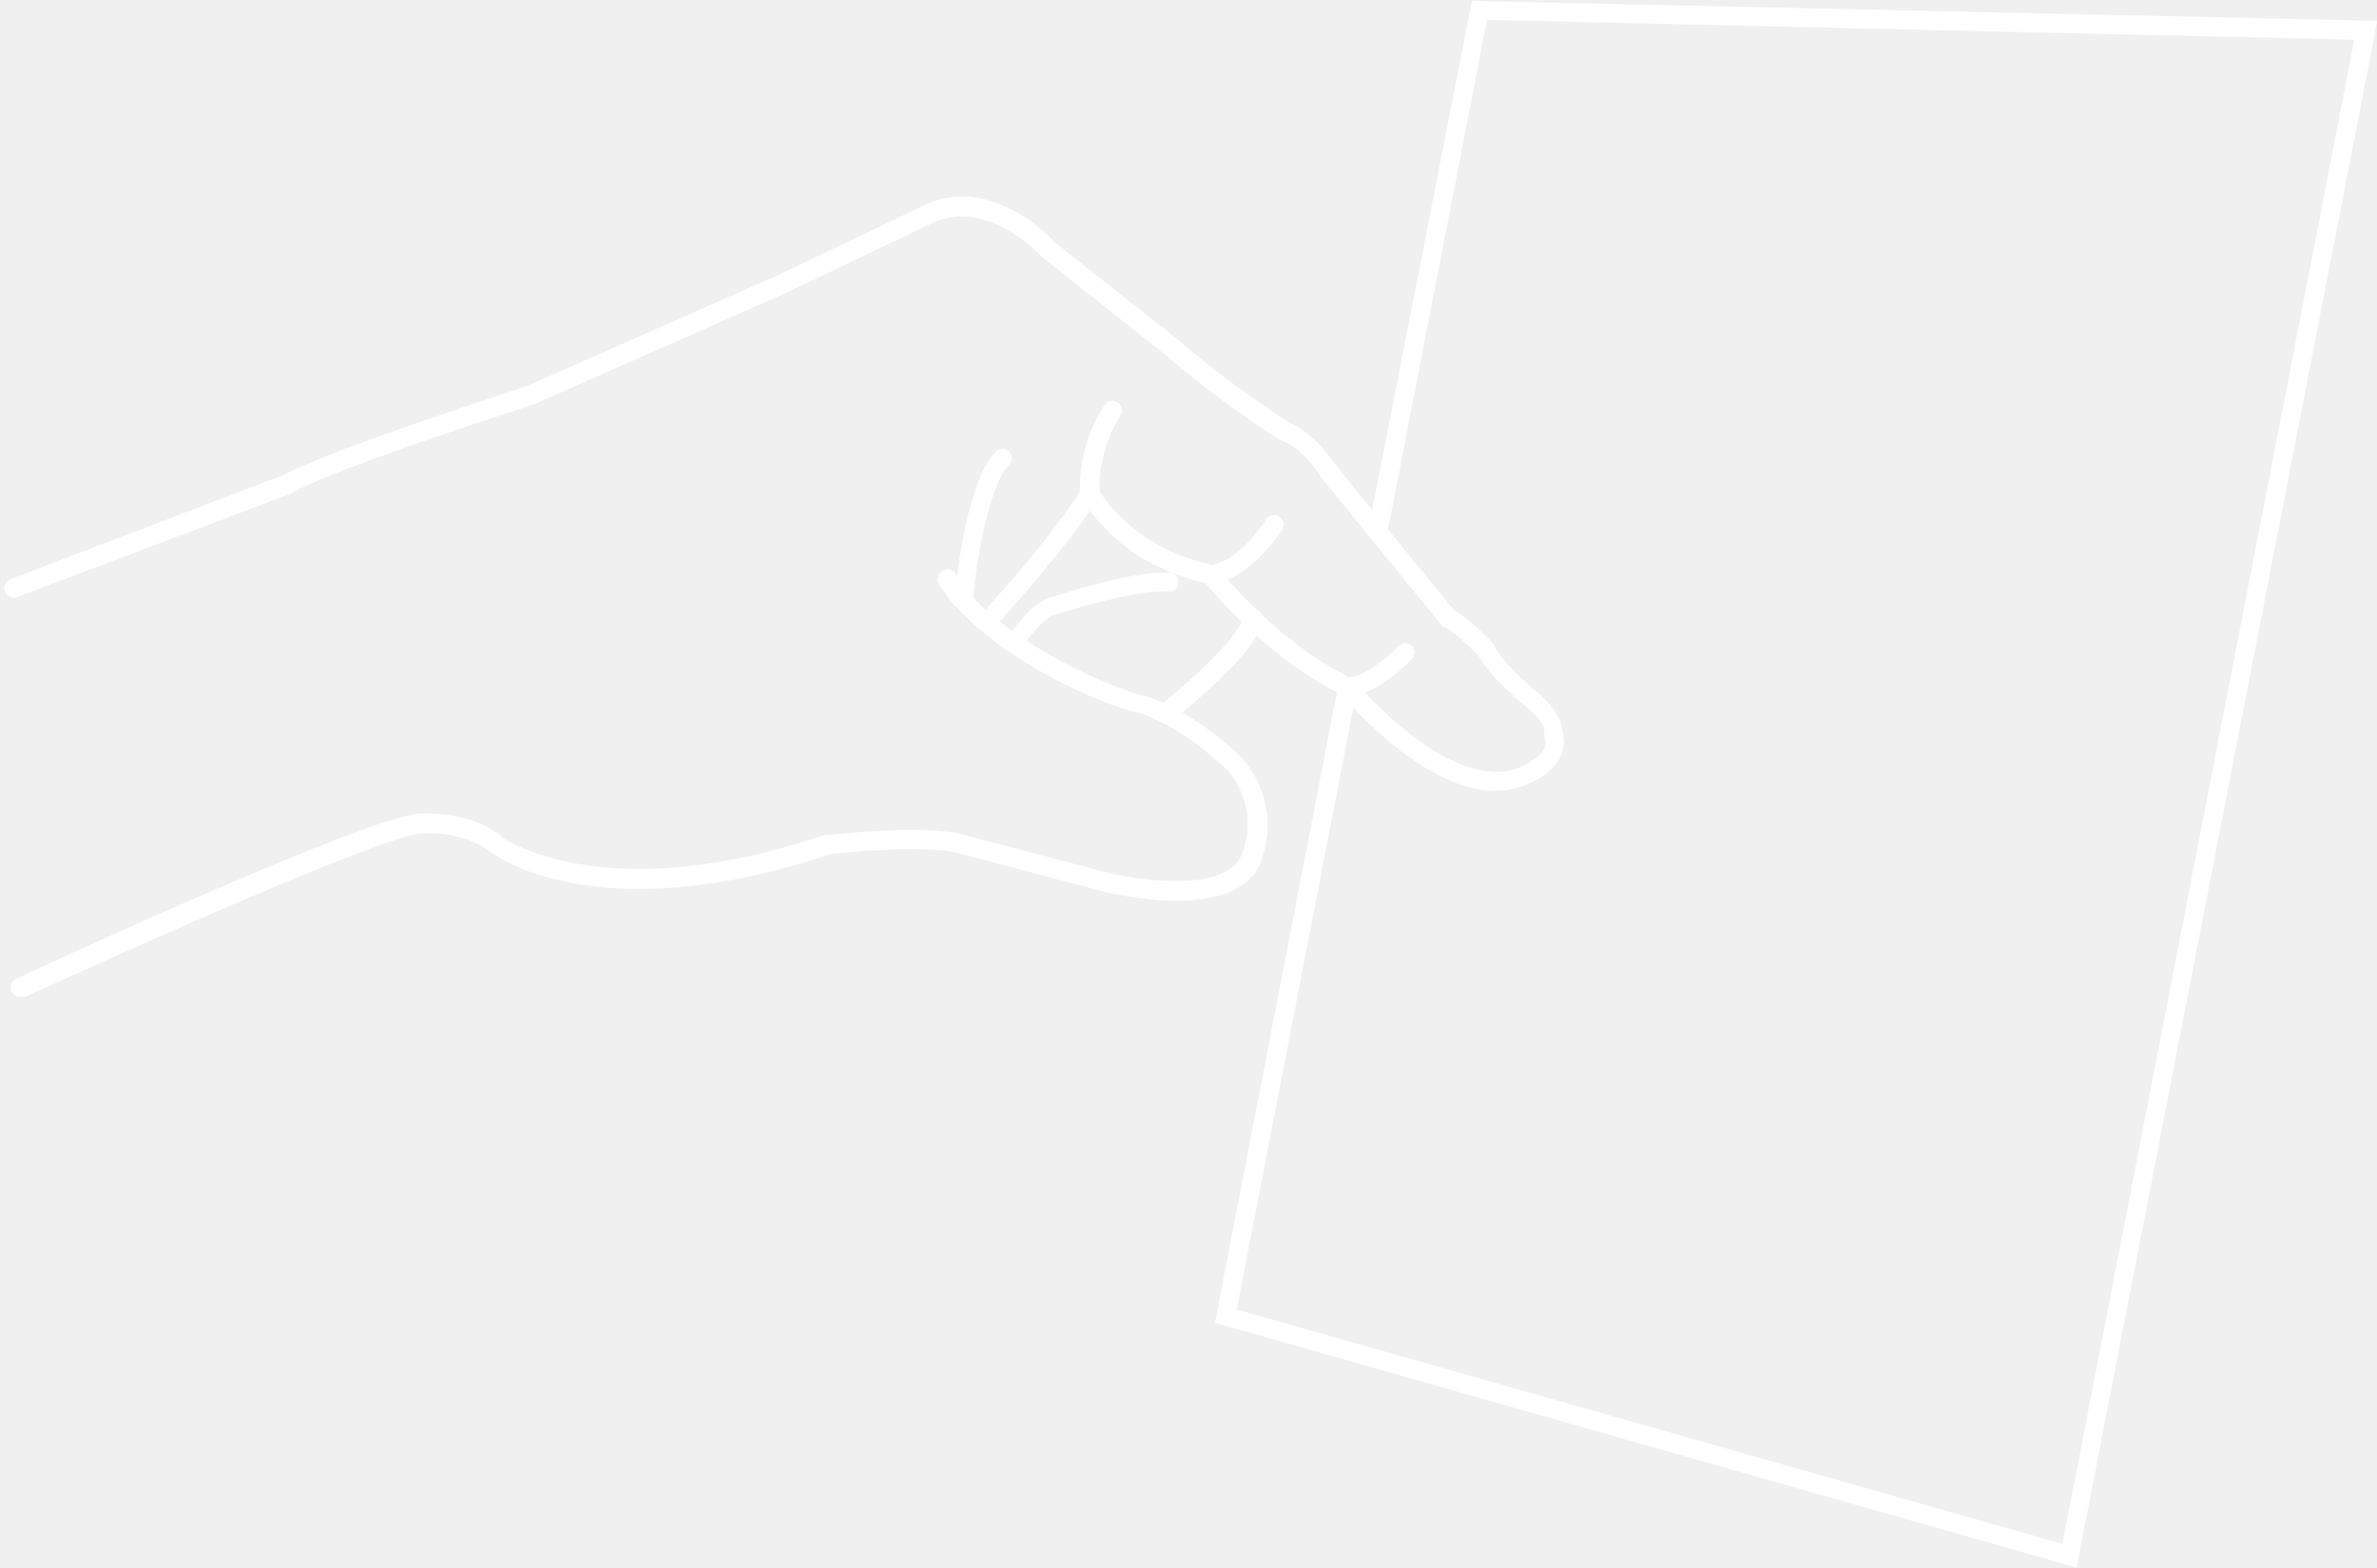
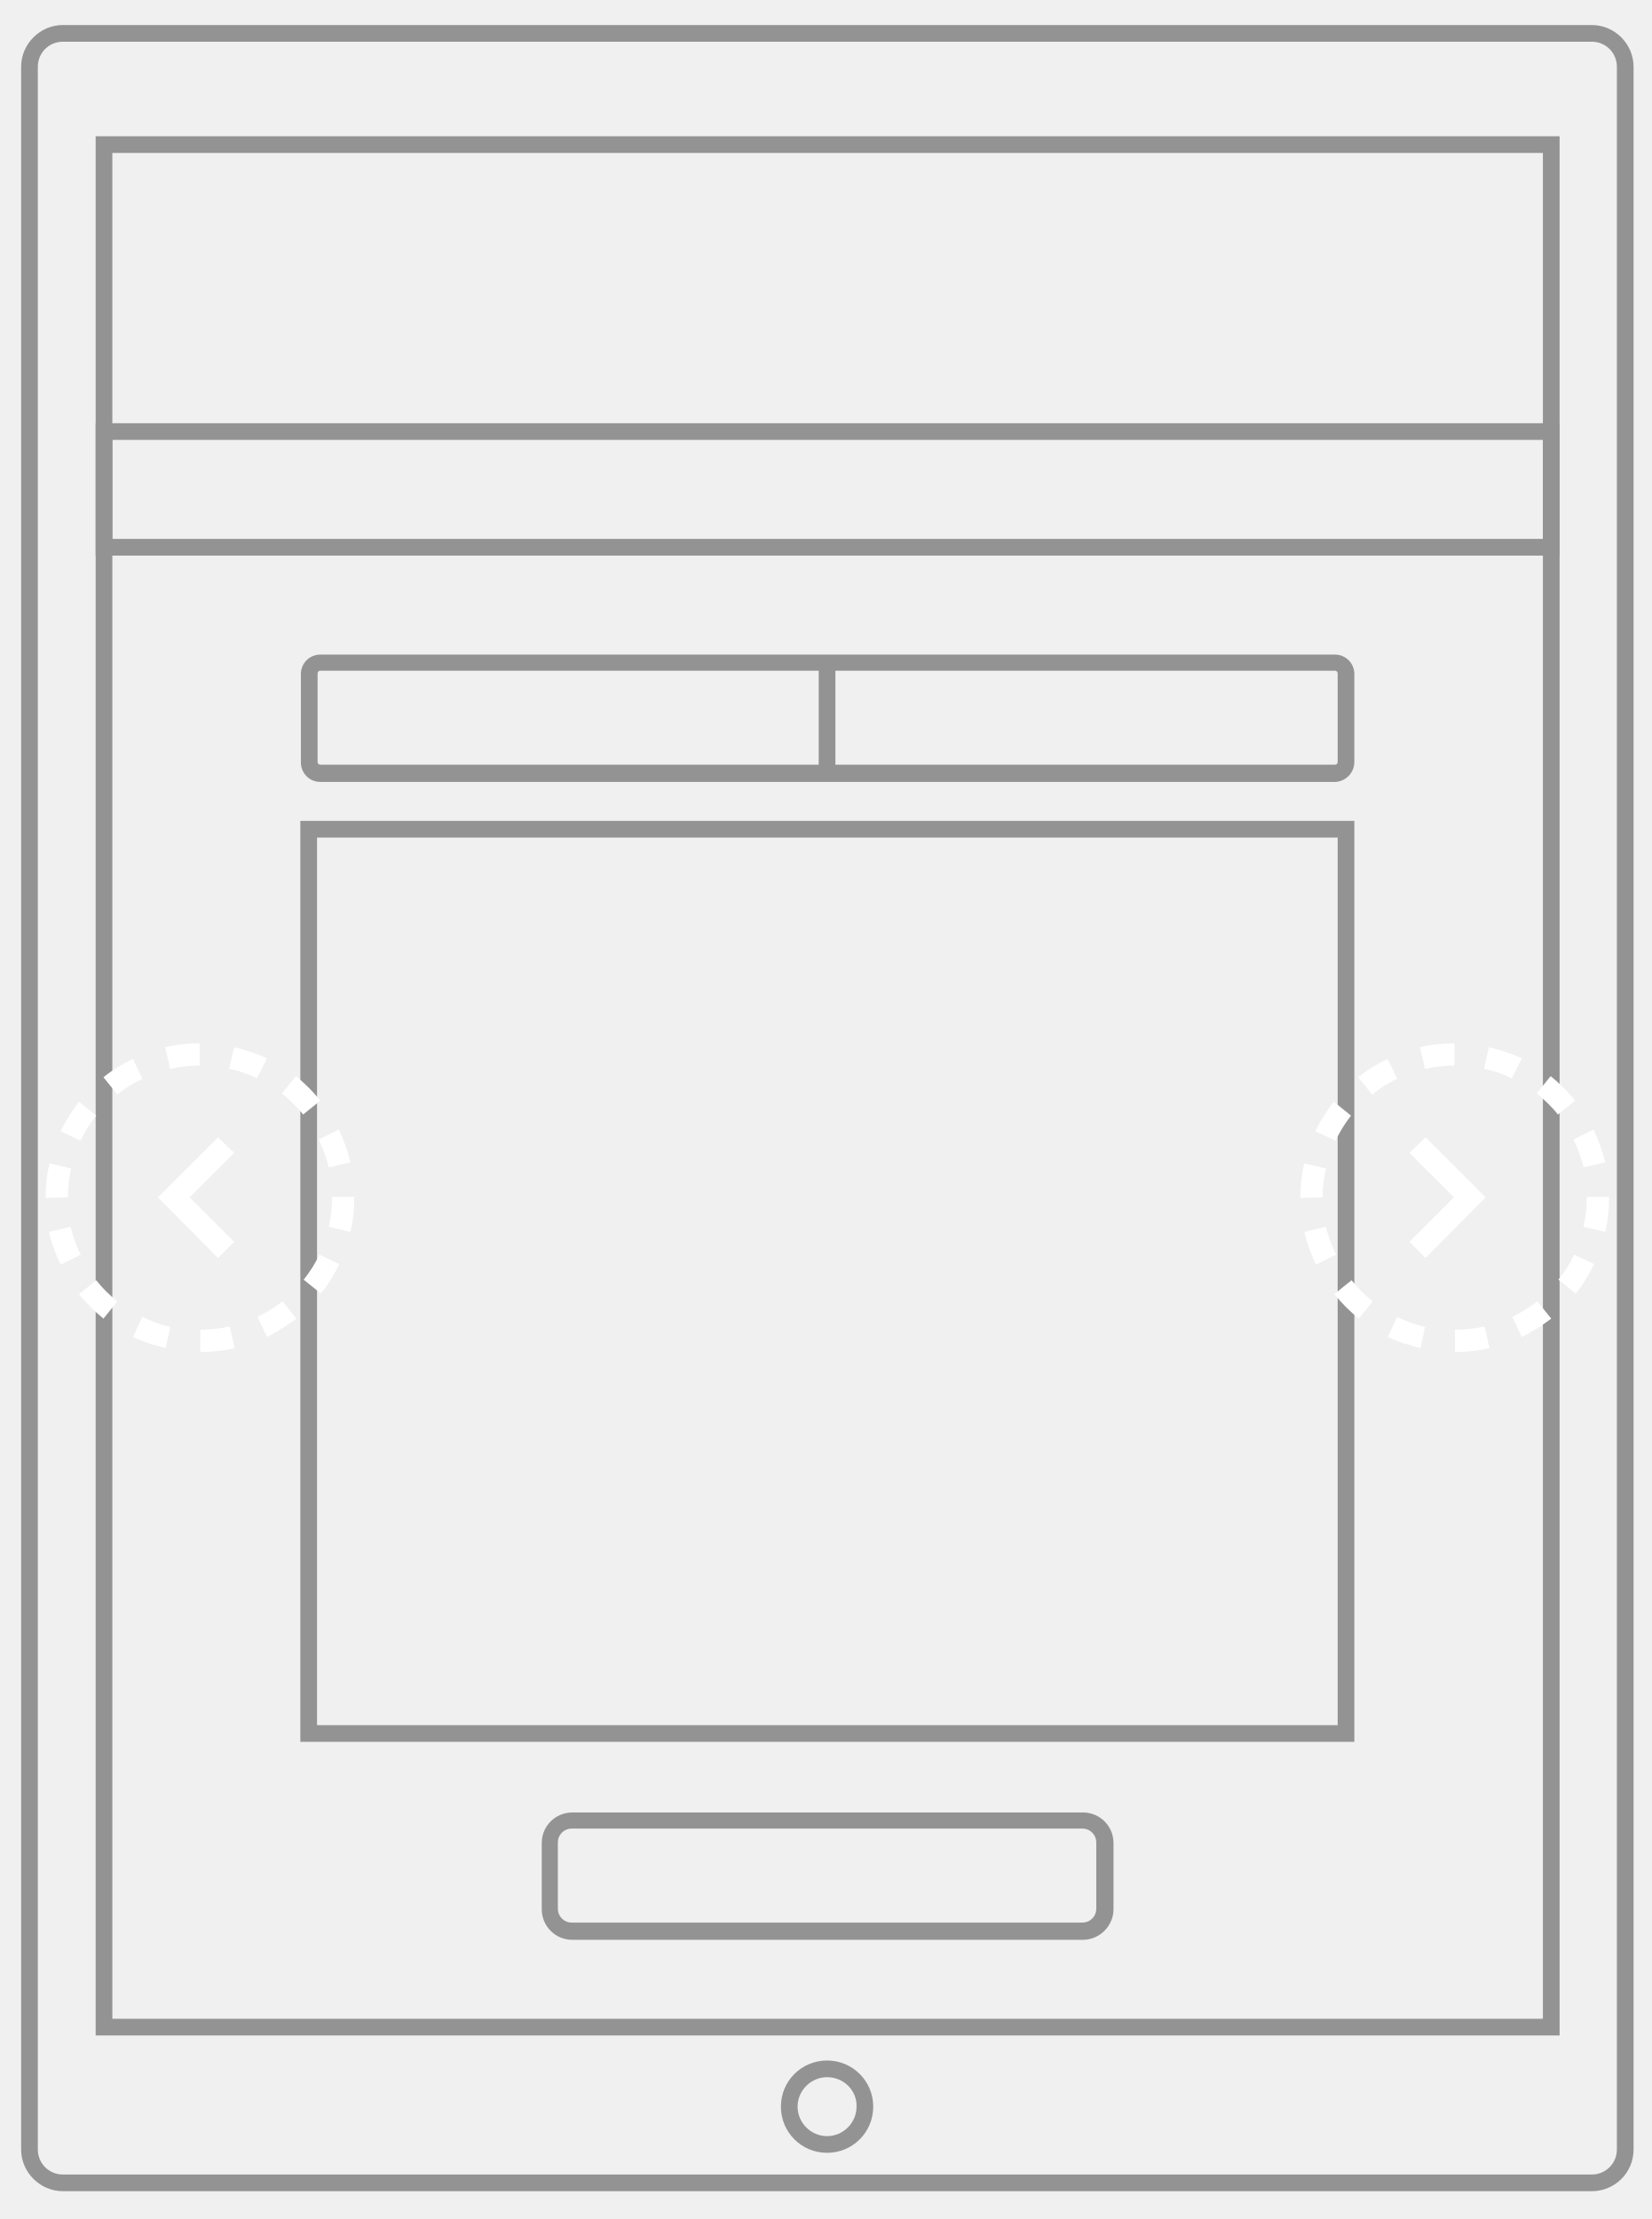
- <svg xmlns="http://www.w3.org/2000/svg" version="1.1" id="レイヤー_1" x="0px" y="0px" viewBox="0 0 251.6 165.9" style="enable-background:new 0 0 251.6 165.9;" xml:space="preserve">
+ <svg xmlns="http://www.w3.org/2000/svg" version="1.1" id="レイヤー_1" x="0px" y="0px" viewBox="0 0 297 399" style="enable-background:new 0 0 297 399;" xml:space="preserve">
  <style type="text/css">
- 	.st0{fill:#FFFFFF;}
+ 	.st0{fill:#939393;}
+ 	.st1{fill:#FFFFFF;}
</style>
  <g>
-     <g>
-       <g>
-         <path class="st0" d="M2.1,105.5c-0.4,0-0.7-0.2-0.9-0.6c-0.2-0.5,0-1.1,0.5-1.3c3.8-1.8,37.5-17.3,42.8-17.5     c5.6-0.2,8.5,2.3,8.6,2.5c0,0,10.7,7.7,34.1-0.2l0.2,0c0.3,0,8.2-1,13.5-0.3l0.1,0l16,4.2c3.5,0.9,13,2.3,14.5-2     c1.9-5.4-1.7-8.9-1.7-8.9c-0.1-0.1-5.1-4.9-9.5-6c-3.9-0.9-13.8-5.3-19-11.1c0,0-0.2-0.2-0.4-0.4c-0.4-0.5-1.2-1.5-1.5-2.1     c-0.3-0.5-0.1-1.1,0.4-1.4c0.5-0.3,1.1-0.1,1.4,0.4c0.2,0.3,0.7,1,1.4,1.9c0.1,0.2,0.3,0.3,0.3,0.4c4.7,5.2,14.1,9.5,18,10.5     c4.9,1.2,10.2,6.2,10.4,6.5c0.2,0.2,4.5,4.4,2.2,11c-2.4,6.8-16.3,3.4-16.9,3.2l-15.9-4.2c-4.7-0.6-11.9,0.2-12.8,0.3     c-24.5,8.2-35.5,0.2-35.9-0.2c-0.2-0.1-2.6-2.2-7.3-2c-4.1,0.2-31.8,12.6-42,17.3C2.4,105.5,2.2,105.5,2.1,105.5z" />
-         <path class="st0" d="M102.1,64C102,64,102,64,102.1,64c-0.6,0-1-0.5-1-1.1c0.1-1.2,1.1-11.7,4.3-15.1c0.4-0.4,1-0.4,1.4,0     c0.4,0.4,0.4,1,0,1.4c-2.3,2.5-3.5,10.8-3.8,13.9C103,63.6,102.6,64,102.1,64z" />
-         <path class="st0" d="M105.4,65.9c-0.2,0-0.5-0.1-0.7-0.3c-0.4-0.4-0.4-1-0.1-1.4c0.1-0.1,6.6-7.2,9.7-12.2c0-1.2,0-5.2,2.6-9.1     c0.3-0.5,0.9-0.6,1.4-0.3c0.5,0.3,0.6,0.9,0.3,1.4c-2.6,4-2.2,8.2-2.2,8.2l0,0.3l-0.2,0.3c-3.2,5.1-9.9,12.4-10.1,12.7     C105.9,65.7,105.7,65.9,105.4,65.9z" />
-         <path class="st0" d="M158.3,83.7c-7.4,0-15.1-8.8-16.3-10.2c-7.4-3.6-13.2-10.3-14.4-11.8c-9.3-2-12.9-8.7-13.1-8.9     c-0.3-0.5-0.1-1.1,0.4-1.4c0.5-0.3,1.1-0.1,1.4,0.4l0,0c0,0.1,3.4,6.2,12.1,8l0.4,0.1l0.2,0.3c0.1,0.1,6.2,7.9,14.1,11.6l0.2,0.1     l0.1,0.2c0.1,0.1,11.8,14.1,19.2,8.1c0.1-0.1,1.4-1,0.9-2.1l-0.1-0.4l0.1-0.3c0-0.2-0.1-1-1.7-2.4c-0.4-0.3-4.1-3.3-5.3-5.6     c-1.3-1.3-2.9-2.8-3.5-3l-0.3-0.1l-12.8-15.7c0,0-1.9-3.2-4.3-4l-0.2-0.1c-0.1,0-6.9-4.4-12.1-9l-13-10.3     c-0.1-0.1-5.7-6.2-11.4-3.7L83.2,31L56.5,42.8c-0.2,0.1-20.4,6.5-25.5,9.3l-0.1,0.1L1.8,63.2c-0.5,0.2-1.1-0.1-1.3-0.6     c-0.2-0.5,0.1-1.1,0.6-1.3l29.1-11.1c5.2-2.8,24.4-8.9,25.7-9.4l26.5-11.7l15.7-7.5c6.7-3,12.9,3.3,13.6,4.1l12.9,10.2     c4.8,4.2,11,8.3,11.8,8.8c2.8,1.1,4.8,4.3,5.2,4.8l12.3,15.1c1.4,0.7,3.7,3,4.1,3.5l0.1,0.1l0.1,0.2c0.7,1.6,3.7,4.2,4.8,5.1     c2.1,1.9,2.4,3.3,2.4,4.1c0.6,1.9-0.8,3.5-1.6,4.2C162,83.1,160.2,83.7,158.3,83.7z" />
-         <path class="st0" d="M123.3,76.5c-0.3,0-0.6-0.1-0.8-0.4c-0.3-0.4-0.3-1.1,0.2-1.4c2.2-1.7,8.1-6.7,9-9.5     c0.2-0.5,0.7-0.8,1.3-0.7c0.5,0.2,0.8,0.7,0.7,1.3c-1.2,3.9-8.8,9.8-9.7,10.5C123.7,76.5,123.5,76.5,123.3,76.5z" />
-         <path class="st0" d="M107.5,69.2c-0.2,0-0.3,0-0.5-0.1c-0.5-0.3-0.7-0.9-0.4-1.4c0.1-0.1,1.6-2.9,3.9-4.2l0.2-0.1     c0.4-0.1,8.8-3,13.1-2.8c0.6,0,1,0.5,0.9,1.1c0,0.6-0.5,1-1.1,0.9c-3.7-0.2-11.4,2.3-12.3,2.6c-1.8,1.1-3.1,3.3-3.1,3.4     C108.2,69,107.8,69.2,107.5,69.2z" />
-         <path class="st0" d="M128.2,61.8c-0.5,0-0.9-0.4-1-0.9c-0.1-0.5,0.4-1,0.9-1.1c2.5-0.2,5.1-3.5,5.9-4.8c0.3-0.5,0.9-0.6,1.4-0.3     c0.5,0.3,0.6,0.9,0.3,1.4C135.6,56.3,132.2,61.4,128.2,61.8C128.2,61.8,128.2,61.8,128.2,61.8z" />
-         <path class="st0" d="M142.6,73.7c-0.5,0-1-0.4-1-1c0-0.6,0.4-1,1-1c2,0,4.5-2.4,5.4-3.3c0.4-0.4,1-0.4,1.4-0.1     c0.4,0.4,0.4,1,0.1,1.4C149.1,70.1,145.8,73.6,142.6,73.7C142.6,73.7,142.6,73.7,142.6,73.7z" />
-       </g>
-     </g>
-     <polygon class="st0" points="219.8,165.9 128.6,140 141.6,72.8 143.6,73.1 130.9,138.6 218.3,163.4 249.2,4.2 157.4,2.1    146.9,56.1 144.9,55.7 155.8,0.1 251.6,2.2 251.4,3.4  " />
+     <path class="st0" d="M286.2,394H11.3c-4.1,0-7.5-3.4-7.5-7.5V12c0-4.1,3.4-7.5,7.5-7.5h274.9c4.1,0,7.5,3.4,7.5,7.5v374.5   C293.7,390.7,290.3,394,286.2,394z M11.3,7.5c-2.5,0-4.5,2-4.5,4.5v374.5c0,2.5,2,4.5,4.5,4.5h274.9c2.5,0,4.5-2,4.5-4.5V12   c0-2.5-2-4.5-4.5-4.5H11.3z" />
+     <path class="st0" d="M280.3,366H17.2V24.5h263.2V366z M20.2,363h257.2V27.5H20.2V363z" />
+     <path class="st0" d="M148.7,387.1c-4.6,0-8.3-3.7-8.3-8.3s3.7-8.3,8.3-8.3s8.3,3.7,8.3,8.3S153.3,387.1,148.7,387.1z M148.7,373.5   c-2.9,0-5.3,2.4-5.3,5.3c0,2.9,2.4,5.3,5.3,5.3c2.9,0,5.3-2.4,5.3-5.3C154.1,375.9,151.7,373.5,148.7,373.5z" />
+     <path class="st0" d="M280.3,99.9H17.2V76.1h263.2V99.9z M20.2,96.9h257.2V79.1H20.2V96.9z" />
+     <path class="st0" d="M243.5,313.2H54V147.6h189.5V313.2z M57,310.2h183.5V150.6H57V310.2z" />
+     <path class="st0" d="M239.9,140.6H57.6c-2,0-3.5-1.6-3.5-3.5v-15.9c0-2,1.6-3.5,3.5-3.5h182.4c2,0,3.5,1.6,3.5,3.5V137   C243.5,139,241.9,140.6,239.9,140.6z M57.6,120.6c-0.3,0-0.5,0.2-0.5,0.5V137c0,0.3,0.2,0.5,0.5,0.5h182.4c0.3,0,0.5-0.2,0.5-0.5   v-15.9c0-0.3-0.2-0.5-0.5-0.5H57.6z" />
+     <path class="st0" d="M194.7,348.8h-91.8c-3.1,0-5.5-2.5-5.5-5.5v-11.9c0-3.1,2.5-5.5,5.5-5.5h91.8c3.1,0,5.5,2.5,5.5,5.5v11.9   C200.2,346.3,197.7,348.8,194.7,348.8z M102.8,328.8c-1.4,0-2.5,1.1-2.5,2.5v11.9c0,1.4,1.1,2.5,2.5,2.5h91.8   c1.4,0,2.5-1.1,2.5-2.5v-11.9c0-1.4-1.1-2.5-2.5-2.5H102.8z" />
+     <rect x="147.2" y="119.1" class="st0" width="3" height="20" />
+   </g>
+   <g>
+     <polygon class="st1" points="39.2,226.2 28.4,215.3 39.2,204.5 42.1,207.3 34.1,215.3 42.1,223.3  " />
+     <polygon class="st1" points="256.3,226.2 253.4,223.3 261.4,215.3 253.4,207.3 256.3,204.5 267.1,215.3  " />
+     <path class="st1" d="M36,243.1l0-4c1.8,0,3.6-0.2,5.3-0.6l0.9,3.9C40.1,242.9,38,243.1,36,243.1z M29.8,242.4c-2-0.5-4-1.1-5.9-2   l1.7-3.6c1.6,0.8,3.3,1.4,5,1.8L29.8,242.4z M48,240.4l-1.7-3.6c1.6-0.8,3.1-1.7,4.5-2.8l2.5,3.1C51.6,238.3,49.9,239.5,48,240.4z    M18.6,237.1c-1.6-1.3-3.1-2.8-4.4-4.4l3.1-2.5c1.1,1.4,2.4,2.7,3.8,3.8L18.6,237.1z M57.7,232.6l-3.1-2.5c1.1-1.4,2.1-2.9,2.8-4.5   l3.6,1.7C60.1,229.2,59,231,57.7,232.6z M10.9,227.4c-0.9-1.9-1.6-3.8-2.1-5.9l3.9-0.9c0.4,1.7,1,3.4,1.8,5L10.9,227.4z M63,221.5   l-3.9-0.9c0.4-1.7,0.6-3.5,0.6-5.3v-0.1h4v0.1C63.7,217.4,63.5,219.5,63,221.5z M8.2,215.4L8.2,215.4c0-2.1,0.2-4.2,0.7-6.2   l3.9,0.9c-0.4,1.7-0.6,3.5-0.6,5.2L8.2,215.4z M59.1,209.9c-0.4-1.7-1-3.4-1.8-5l3.6-1.8c0.9,1.9,1.6,3.8,2.1,5.9L59.1,209.9z    M14.5,205.1l-3.6-1.7c0.9-1.9,2-3.6,3.3-5.3l3.1,2.5C16.2,202,15.2,203.5,14.5,205.1z M54.5,200.4c-1.1-1.4-2.4-2.6-3.8-3.8   l2.5-3.1c1.6,1.3,3.1,2.8,4.4,4.4L54.5,200.4z M21.1,196.8l-2.5-3.1c1.6-1.3,3.4-2.4,5.3-3.3l1.7,3.6   C24,194.7,22.5,195.7,21.1,196.8z M46.2,193.9c-1.6-0.8-3.3-1.4-5-1.7l0.9-3.9c2,0.5,4,1.1,5.9,2L46.2,193.9z M30.6,192.2l-0.9-3.9   c2-0.5,4.1-0.7,6.2-0.7l0,4C34.1,191.6,32.3,191.8,30.6,192.2z" />
+     <path class="st1" d="M261.6,243.1l0-4c1.8,0,3.6-0.2,5.3-0.6l0.9,3.9C265.7,242.9,263.7,243.1,261.6,243.1z M255.4,242.4   c-2-0.5-4-1.1-5.9-2l1.7-3.6c1.6,0.8,3.3,1.4,5,1.8L255.4,242.4z M273.6,240.4l-1.7-3.6c1.6-0.8,3.1-1.7,4.5-2.8l2.5,3.1   C277.3,238.3,275.5,239.5,273.6,240.4z M244.3,237.1c-1.6-1.3-3.1-2.8-4.4-4.4l3.1-2.5c1.1,1.4,2.4,2.7,3.8,3.8L244.3,237.1z    M283.3,232.6l-3.1-2.5c1.1-1.4,2.1-2.9,2.8-4.5l3.6,1.7C285.7,229.2,284.6,231,283.3,232.6z M236.6,227.4   c-0.9-1.9-1.6-3.8-2.1-5.9l3.9-0.9c0.4,1.7,1,3.4,1.8,5L236.6,227.4z M288.6,221.5l-3.9-0.9c0.4-1.7,0.6-3.5,0.6-5.3v-0.1h4v0.1   C289.3,217.4,289.1,219.5,288.6,221.5z M233.8,215.4L233.8,215.4c0-2.1,0.2-4.2,0.7-6.2l3.9,0.9c-0.4,1.7-0.6,3.5-0.6,5.2   L233.8,215.4z M284.7,209.9c-0.4-1.7-1-3.4-1.8-5l3.6-1.8c0.9,1.9,1.6,3.8,2.1,5.9L284.7,209.9z M240.1,205.1l-3.6-1.7   c0.9-1.9,2-3.6,3.3-5.3l3.1,2.5C241.8,202,240.9,203.5,240.1,205.1z M280.1,200.4c-1.1-1.4-2.4-2.6-3.8-3.8l2.5-3.1   c1.6,1.3,3.1,2.8,4.4,4.4L280.1,200.4z M246.7,196.8l-2.5-3.1c1.6-1.3,3.4-2.4,5.3-3.3l1.7,3.6   C249.6,194.7,248.1,195.7,246.7,196.8z M271.8,193.9c-1.6-0.8-3.3-1.4-5-1.7l0.9-3.9c2,0.5,4,1.1,5.9,2L271.8,193.9z M256.2,192.2   l-0.9-3.9c2-0.5,4.1-0.7,6.2-0.7l0,4C259.7,191.6,257.9,191.8,256.2,192.2z" />
  </g>
</svg>
